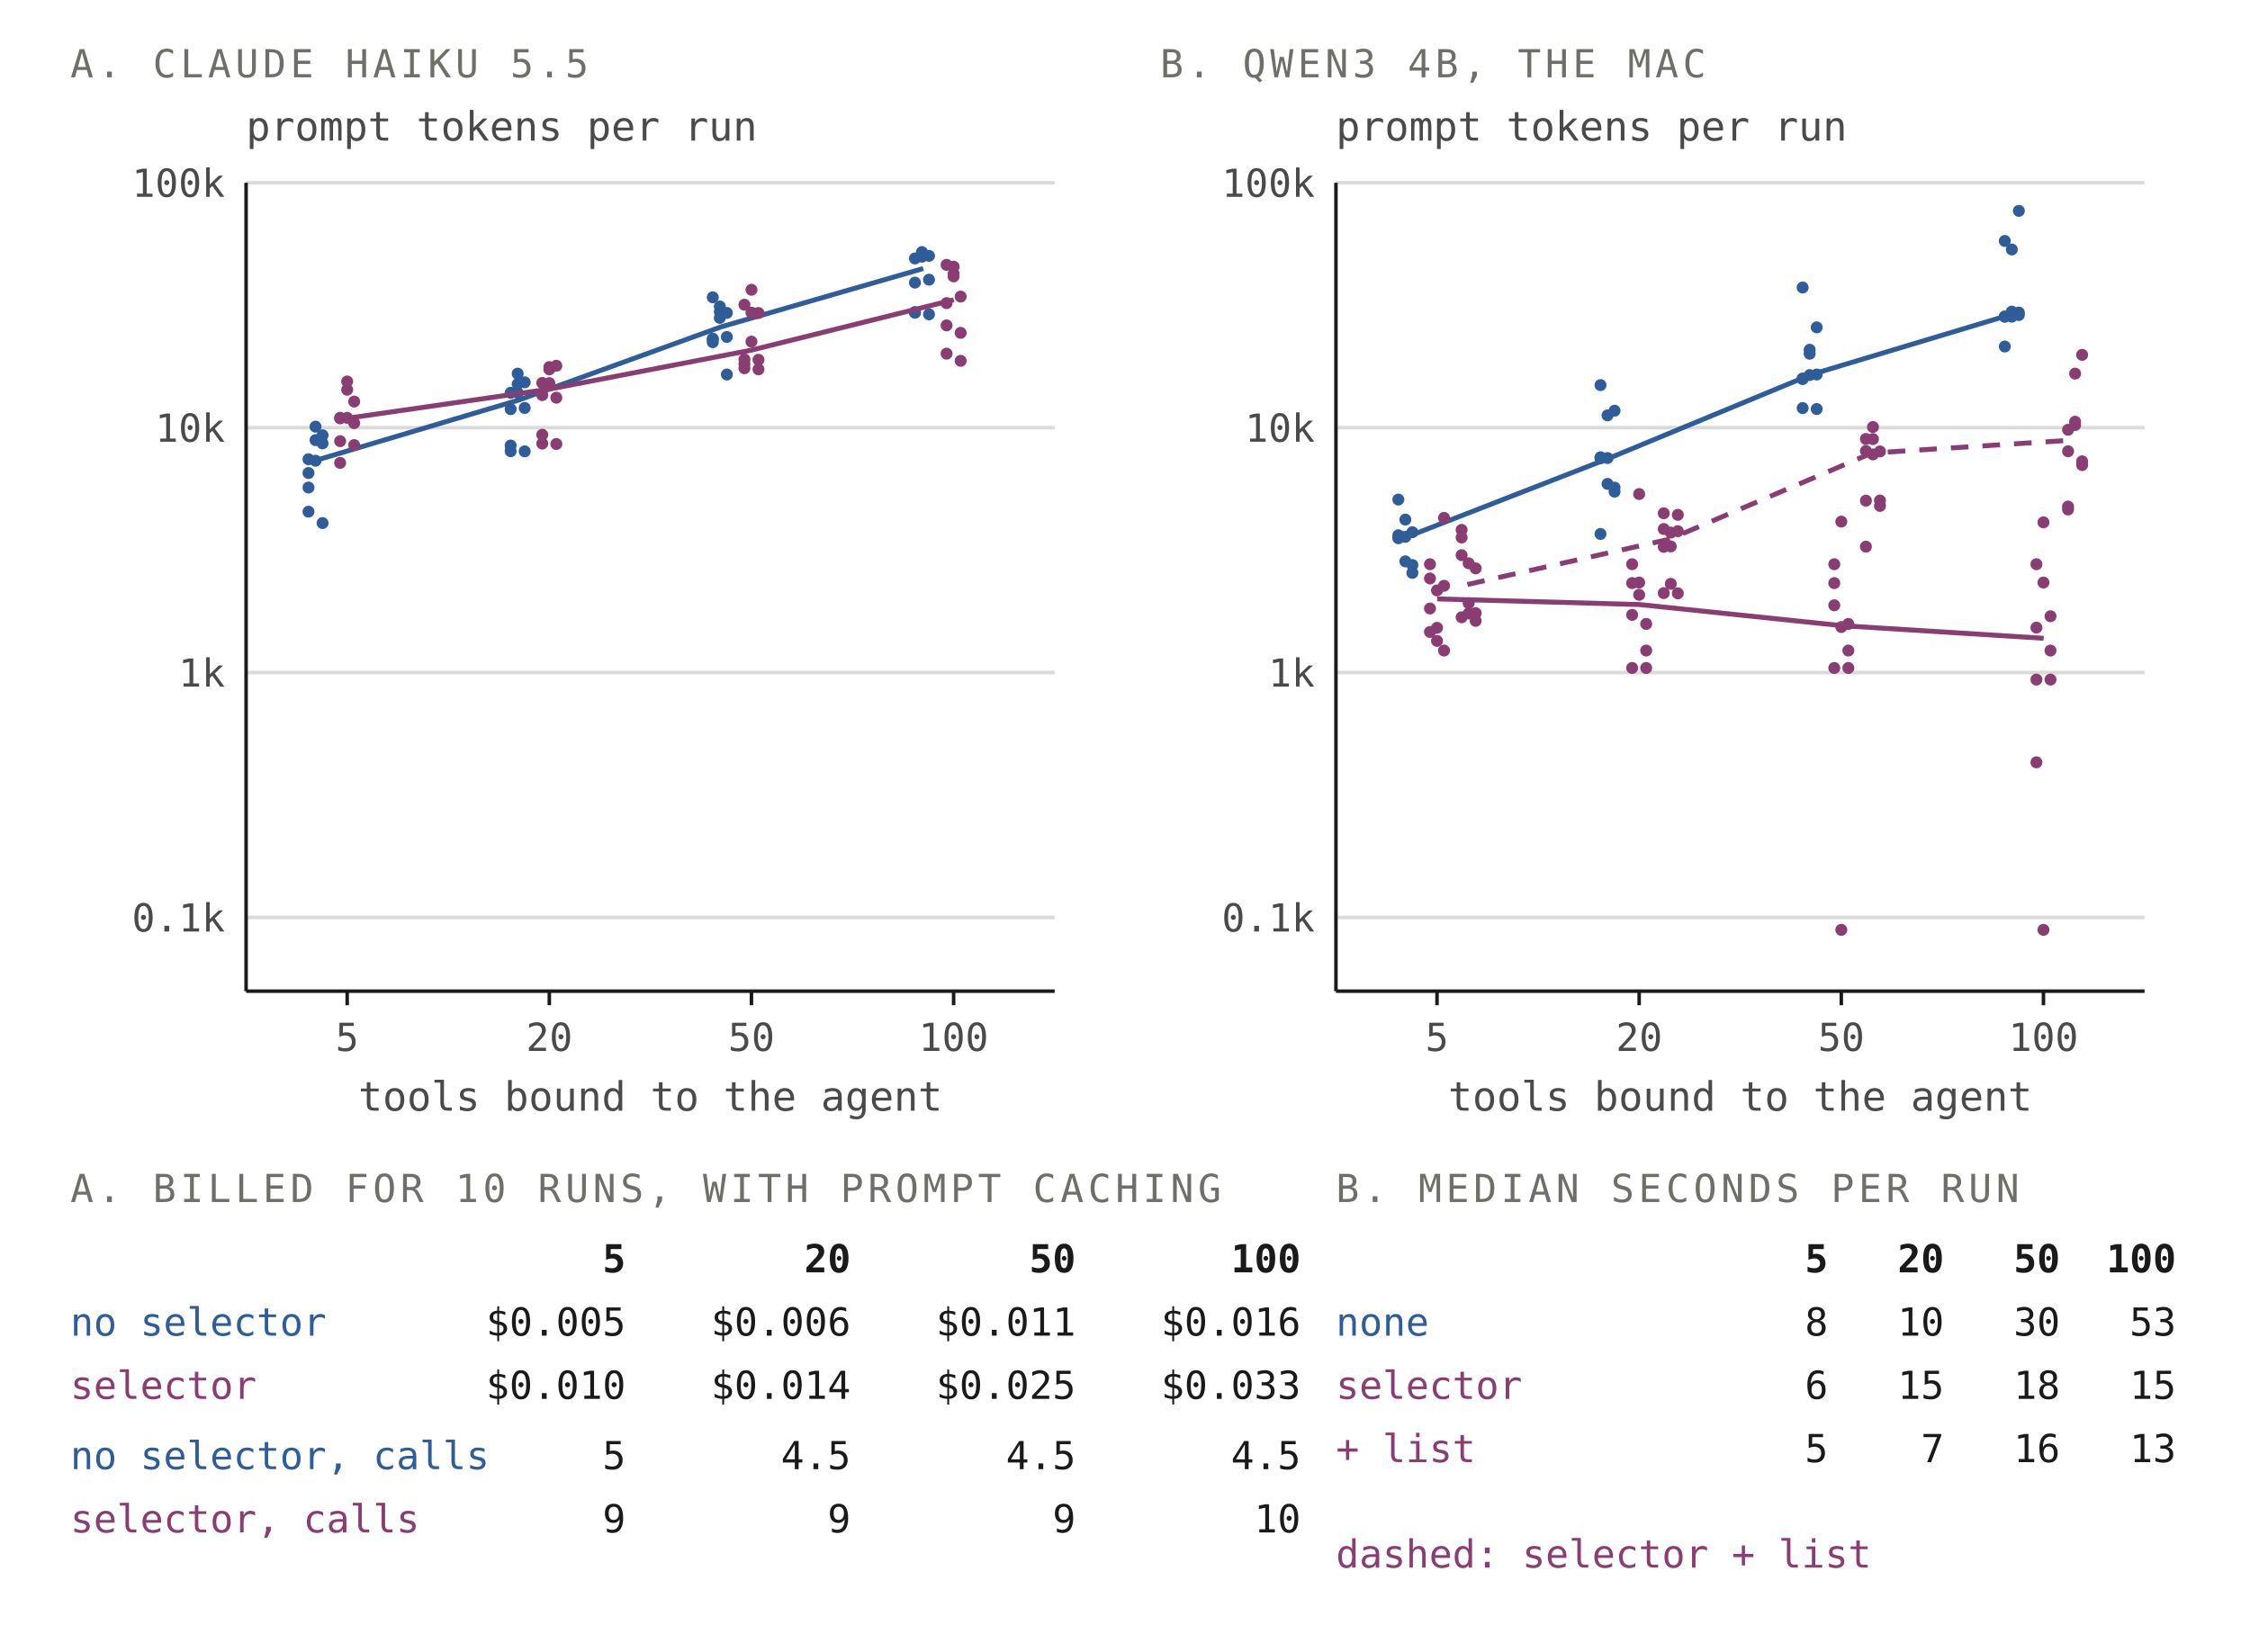
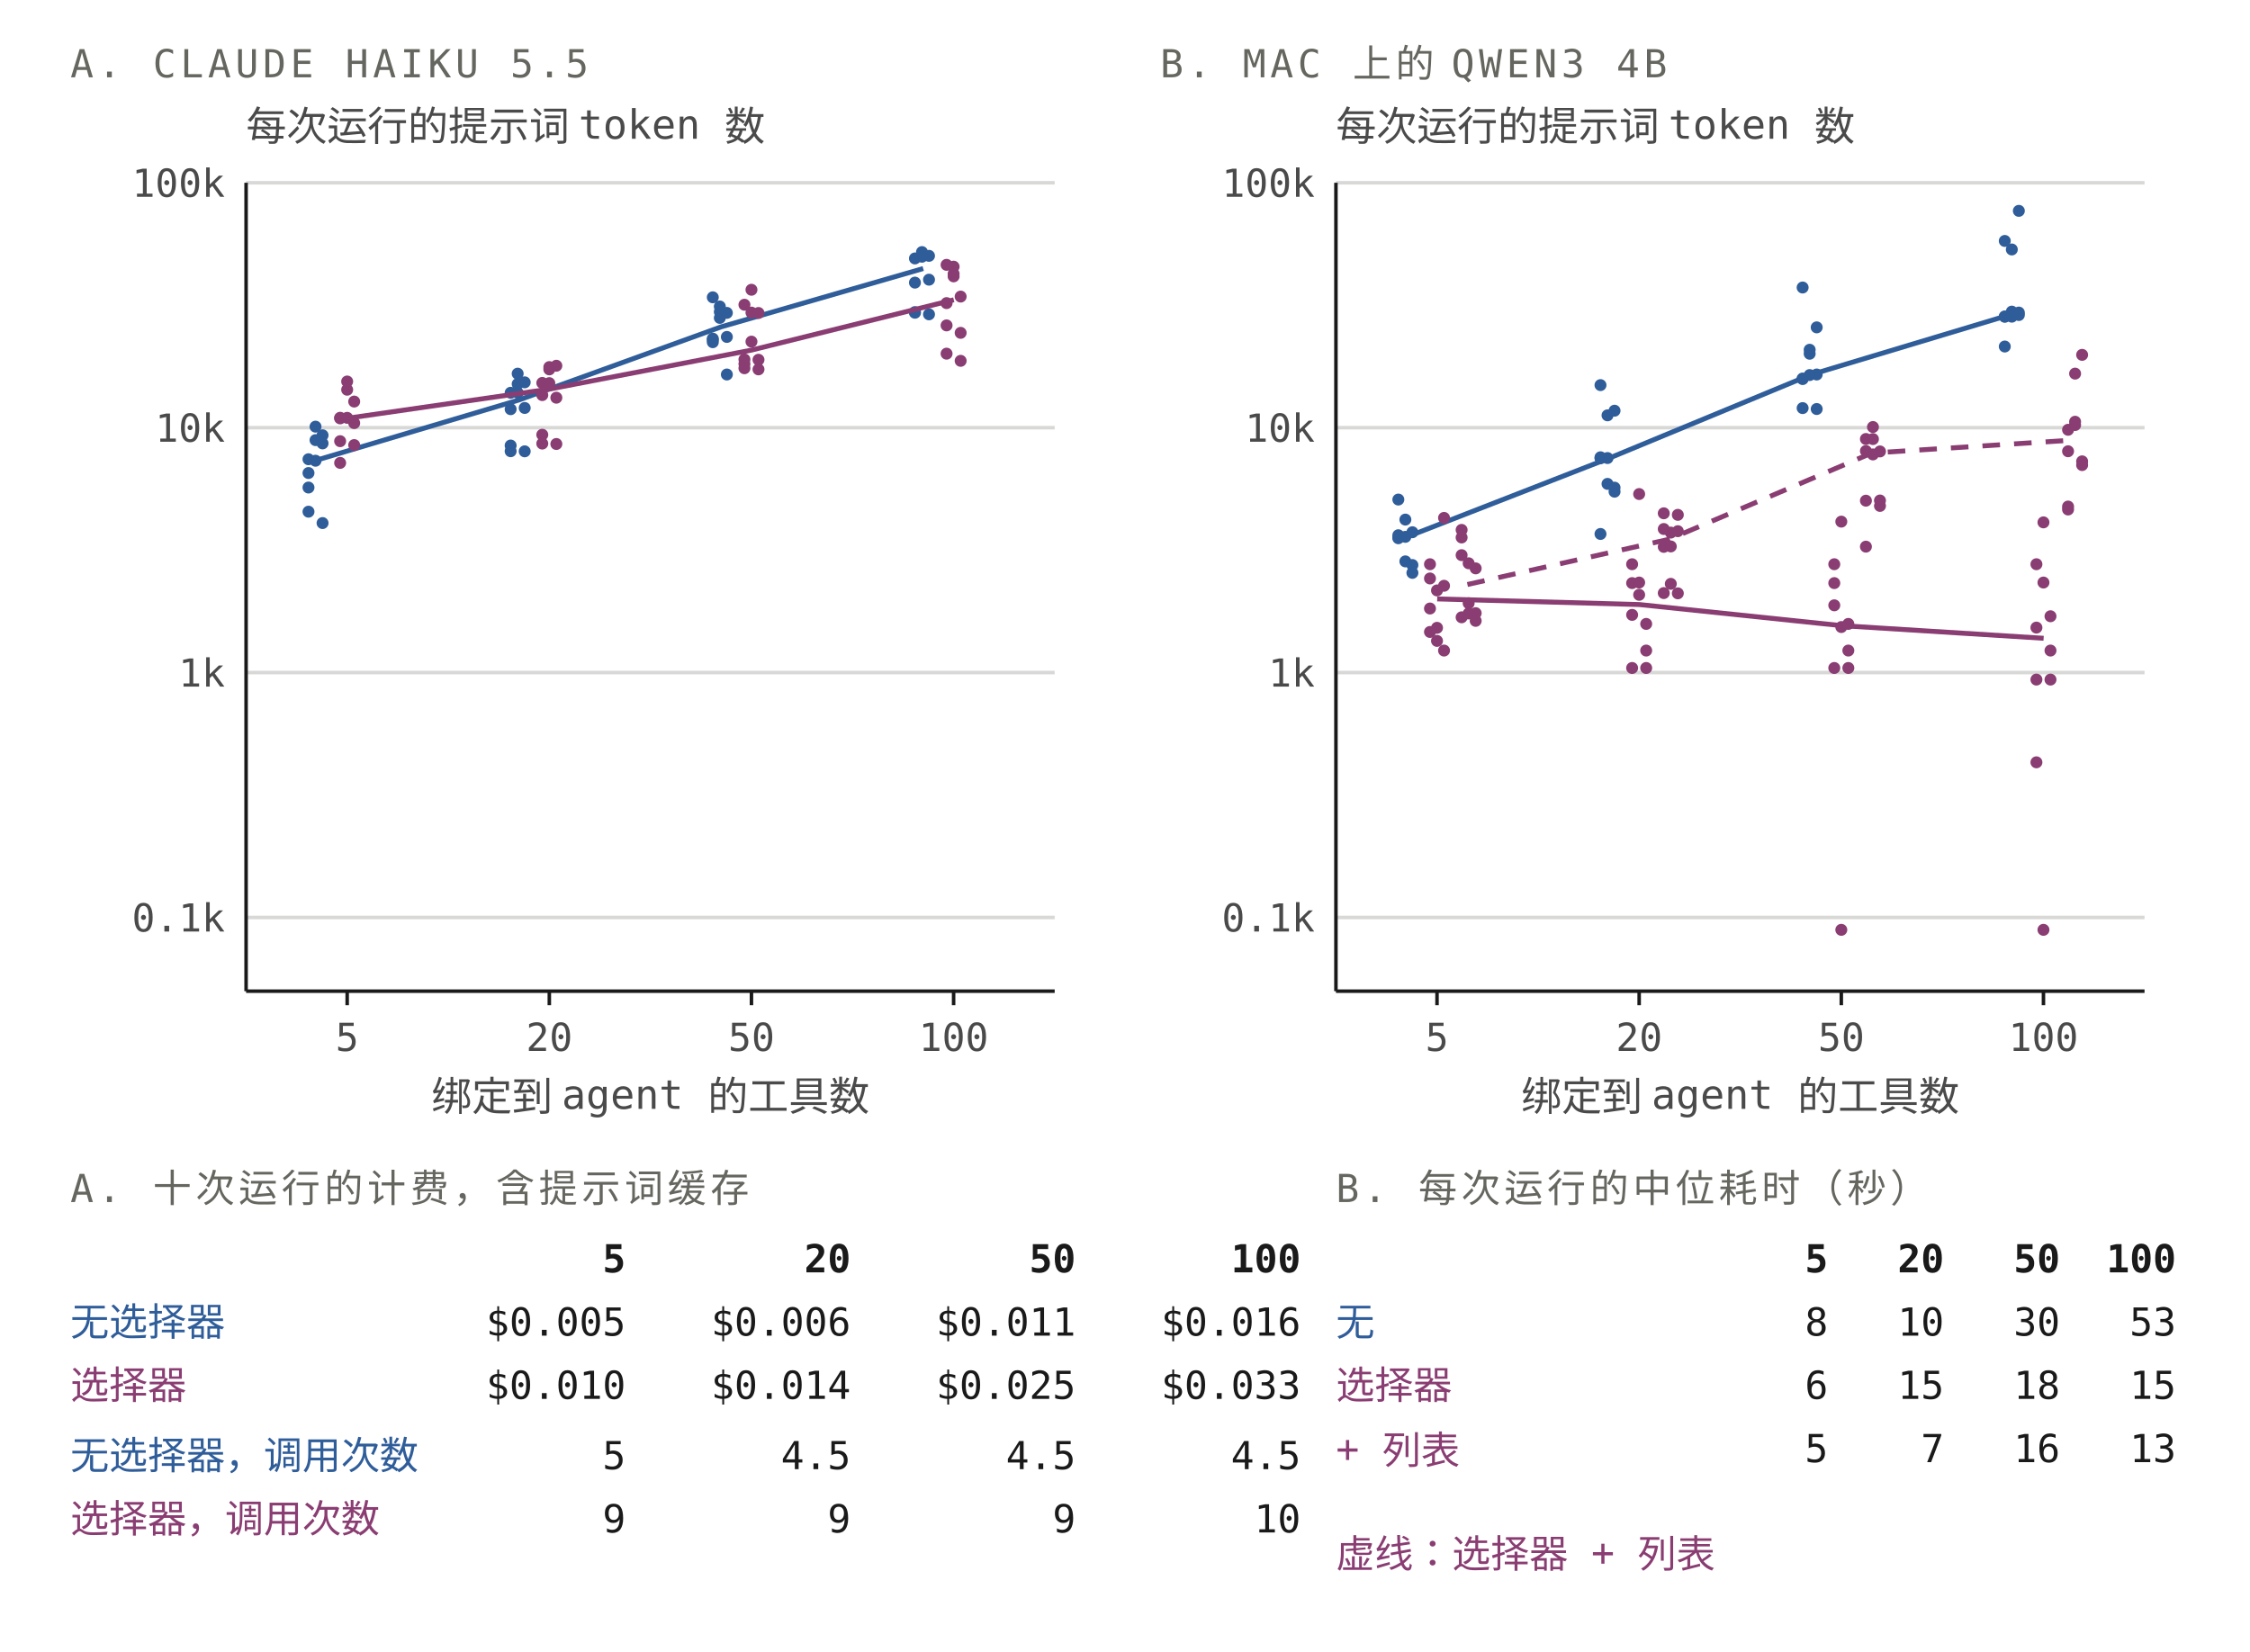
<svg xmlns="http://www.w3.org/2000/svg" viewBox="0 0 640 470" role="img" aria-labelledby="fig-4-4b-title fig-4-4b-desc" font-family="JetBrains Mono, ui-monospace, monospace">
  <g data-beat="1">
    <animate attributeName="opacity" values="0;0;1" keyTimes="0;0;1" calcMode="spline" keySplines="0 0 1 1;0.23 1 0.32 1" dur="0.45s" begin="indefinite" fill="freeze" />
    <animateTransform attributeName="transform" type="translate" values="0 4;0 4;0 0" keyTimes="0;0;1" calcMode="spline" keySplines="0 0 1 1;0.23 1 0.32 1" dur="0.45s" begin="indefinite" fill="freeze" />
-     <text x="20" y="22" font-size="11" letter-spacing="1.2" fill="var(--m-ink-mute, #6f6f6a)">A. CLAUDE HAIKU 5.5</text>
-     <line x1="70" y1="261.03" x2="300" y2="261.03" stroke="var(--m-ink-mute, #6f6f6a)" stroke-width="1" stroke-opacity="0.25" />
+     <text x="20" y="22" font-size="11" letter-spacing="1.2" fill="var(--m-ink-mute, #666660)">A. CLAUDE HAIKU 5.5</text>
+     <line x1="70" y1="261.03" x2="300" y2="261.03" stroke="var(--m-ink-mute, #666660)" stroke-width="1" stroke-opacity="0.25" />
    <text x="64" y="265.03" font-size="11" text-anchor="end" fill="var(--m-ink-soft, #4a4a4a)">0.1k</text>
-     <line x1="70" y1="191.35" x2="300" y2="191.35" stroke="var(--m-ink-mute, #6f6f6a)" stroke-width="1" stroke-opacity="0.25" />
+     <line x1="70" y1="191.35" x2="300" y2="191.35" stroke="var(--m-ink-mute, #666660)" stroke-width="1" stroke-opacity="0.25" />
    <text x="64" y="195.35" font-size="11" text-anchor="end" fill="var(--m-ink-soft, #4a4a4a)">1k</text>
-     <line x1="70" y1="121.68" x2="300" y2="121.68" stroke="var(--m-ink-mute, #6f6f6a)" stroke-width="1" stroke-opacity="0.25" />
+     <line x1="70" y1="121.68" x2="300" y2="121.68" stroke="var(--m-ink-mute, #666660)" stroke-width="1" stroke-opacity="0.25" />
    <text x="64" y="125.68" font-size="11" text-anchor="end" fill="var(--m-ink-soft, #4a4a4a)">10k</text>
-     <line x1="70" y1="52" x2="300" y2="52" stroke="var(--m-ink-mute, #6f6f6a)" stroke-width="1" stroke-opacity="0.25" />
+     <line x1="70" y1="52" x2="300" y2="52" stroke="var(--m-ink-mute, #666660)" stroke-width="1" stroke-opacity="0.25" />
    <text x="64" y="56" font-size="11" text-anchor="end" fill="var(--m-ink-soft, #4a4a4a)">100k</text>
    <line x1="70" y1="282" x2="300" y2="282" stroke="var(--m-ink, #1a1a1a)" stroke-width="1" />
    <line x1="70" y1="52" x2="70" y2="282" stroke="var(--m-ink, #1a1a1a)" stroke-width="1" />
    <line x1="98.75" y1="282" x2="98.75" y2="286" stroke="var(--m-ink, #1a1a1a)" stroke-width="1" />
    <text x="98.75" y="299" font-size="11" text-anchor="middle" fill="var(--m-ink-soft, #4a4a4a)">5</text>
    <line x1="156.25" y1="282" x2="156.25" y2="286" stroke="var(--m-ink, #1a1a1a)" stroke-width="1" />
    <text x="156.25" y="299" font-size="11" text-anchor="middle" fill="var(--m-ink-soft, #4a4a4a)">20</text>
    <line x1="213.75" y1="282" x2="213.75" y2="286" stroke="var(--m-ink, #1a1a1a)" stroke-width="1" />
    <text x="213.75" y="299" font-size="11" text-anchor="middle" fill="var(--m-ink-soft, #4a4a4a)">50</text>
    <line x1="271.25" y1="282" x2="271.25" y2="286" stroke="var(--m-ink, #1a1a1a)" stroke-width="1" />
    <text x="271.25" y="299" font-size="11" text-anchor="middle" fill="var(--m-ink-soft, #4a4a4a)">100</text>
-     <text x="185" y="316" font-size="11.5" text-anchor="middle" class="m-serif" fill="var(--m-ink-soft, #4a4a4a)">tools bound to the agent</text>
-     <text x="70" y="40" font-size="11.5" class="m-serif" fill="var(--m-ink-soft, #4a4a4a)">prompt tokens per run</text>
+     <text x="185" y="316" font-size="11.5" text-anchor="middle" class="m-serif" fill="var(--m-ink-soft, #4a4a4a)">绑定到 agent 的工具数</text>
+     <text x="70" y="40" font-size="11.5" class="m-serif" fill="var(--m-ink-soft, #4a4a4a)">每次运行的提示词 token 数</text>
    <circle cx="87.75" cy="130.66" r="1.7" fill="var(--m-blue-ink, #2f5d9a)" />
    <circle cx="89.75" cy="131.08" r="1.7" fill="var(--m-blue-ink, #2f5d9a)" />
    <circle cx="91.75" cy="148.82" r="1.7" fill="var(--m-blue-ink, #2f5d9a)" />
    <circle cx="87.75" cy="138.71" r="1.7" fill="var(--m-blue-ink, #2f5d9a)" />
    <circle cx="89.75" cy="125.22" r="1.7" fill="var(--m-blue-ink, #2f5d9a)" />
    <circle cx="91.75" cy="126.15" r="1.7" fill="var(--m-blue-ink, #2f5d9a)" />
    <circle cx="87.75" cy="134.58" r="1.7" fill="var(--m-blue-ink, #2f5d9a)" />
    <circle cx="89.75" cy="121.39" r="1.7" fill="var(--m-blue-ink, #2f5d9a)" />
    <circle cx="91.75" cy="123.84" r="1.7" fill="var(--m-blue-ink, #2f5d9a)" />
    <circle cx="87.75" cy="145.58" r="1.7" fill="var(--m-blue-ink, #2f5d9a)" />
    <circle cx="145.25" cy="111.75" r="1.7" fill="var(--m-blue-ink, #2f5d9a)" />
    <circle cx="147.25" cy="111.75" r="1.7" fill="var(--m-blue-ink, #2f5d9a)" />
    <circle cx="149.25" cy="128.41" r="1.7" fill="var(--m-blue-ink, #2f5d9a)" />
    <circle cx="145.25" cy="128.38" r="1.7" fill="var(--m-blue-ink, #2f5d9a)" />
    <circle cx="147.25" cy="109.25" r="1.7" fill="var(--m-blue-ink, #2f5d9a)" />
    <circle cx="149.25" cy="108.78" r="1.7" fill="var(--m-blue-ink, #2f5d9a)" />
    <circle cx="145.25" cy="116.42" r="1.7" fill="var(--m-blue-ink, #2f5d9a)" />
    <circle cx="147.25" cy="106.31" r="1.7" fill="var(--m-blue-ink, #2f5d9a)" />
    <circle cx="149.25" cy="116.07" r="1.7" fill="var(--m-blue-ink, #2f5d9a)" />
    <circle cx="145.25" cy="126.76" r="1.7" fill="var(--m-blue-ink, #2f5d9a)" />
    <circle cx="202.75" cy="84.59" r="1.7" fill="var(--m-blue-ink, #2f5d9a)" />
    <circle cx="204.75" cy="90.45" r="1.7" fill="var(--m-blue-ink, #2f5d9a)" />
    <circle cx="206.75" cy="106.55" r="1.7" fill="var(--m-blue-ink, #2f5d9a)" />
    <circle cx="202.75" cy="97.36" r="1.7" fill="var(--m-blue-ink, #2f5d9a)" />
    <circle cx="204.75" cy="88.73" r="1.7" fill="var(--m-blue-ink, #2f5d9a)" />
    <circle cx="206.75" cy="89.02" r="1.7" fill="var(--m-blue-ink, #2f5d9a)" />
    <circle cx="202.75" cy="96.35" r="1.7" fill="var(--m-blue-ink, #2f5d9a)" />
    <circle cx="204.75" cy="87.2" r="1.7" fill="var(--m-blue-ink, #2f5d9a)" />
    <circle cx="206.75" cy="95.86" r="1.7" fill="var(--m-blue-ink, #2f5d9a)" />
    <circle cx="202.75" cy="96.68" r="1.7" fill="var(--m-blue-ink, #2f5d9a)" />
    <circle cx="260.25" cy="73.53" r="1.7" fill="var(--m-blue-ink, #2f5d9a)" />
    <circle cx="262.25" cy="73.04" r="1.7" fill="var(--m-blue-ink, #2f5d9a)" />
    <circle cx="264.25" cy="89.43" r="1.7" fill="var(--m-blue-ink, #2f5d9a)" />
    <circle cx="260.25" cy="80.41" r="1.7" fill="var(--m-blue-ink, #2f5d9a)" />
    <circle cx="262.25" cy="72.53" r="1.7" fill="var(--m-blue-ink, #2f5d9a)" />
    <circle cx="264.25" cy="72.79" r="1.7" fill="var(--m-blue-ink, #2f5d9a)" />
    <circle cx="260.25" cy="88.79" r="1.7" fill="var(--m-blue-ink, #2f5d9a)" />
    <circle cx="262.25" cy="71.72" r="1.7" fill="var(--m-blue-ink, #2f5d9a)" />
    <circle cx="264.25" cy="79.57" r="1.7" fill="var(--m-blue-ink, #2f5d9a)" />
    <circle cx="260.25" cy="88.98" r="1.7" fill="var(--m-blue-ink, #2f5d9a)" />
    <path d="M90.1 130.9 L147.6 113.8 L205.1 93.0 L262.6 76.4" fill="none" stroke="var(--m-blue-ink, #2f5d9a)" stroke-width="1.4" stroke-linejoin="round" />
    <circle cx="96.75" cy="118.86" r="1.7" fill="var(--m-plum-ink, #8a3d72)" />
    <circle cx="98.75" cy="118.88" r="1.7" fill="var(--m-plum-ink, #8a3d72)" />
    <circle cx="100.75" cy="126.63" r="1.7" fill="var(--m-plum-ink, #8a3d72)" />
    <circle cx="96.75" cy="125.52" r="1.7" fill="var(--m-plum-ink, #8a3d72)" />
    <circle cx="98.75" cy="110.88" r="1.7" fill="var(--m-plum-ink, #8a3d72)" />
    <circle cx="100.75" cy="114.25" r="1.7" fill="var(--m-plum-ink, #8a3d72)" />
    <circle cx="96.75" cy="119.03" r="1.7" fill="var(--m-plum-ink, #8a3d72)" />
    <circle cx="98.75" cy="108.54" r="1.7" fill="var(--m-plum-ink, #8a3d72)" />
    <circle cx="100.75" cy="120.38" r="1.7" fill="var(--m-plum-ink, #8a3d72)" />
    <circle cx="96.75" cy="131.7" r="1.7" fill="var(--m-plum-ink, #8a3d72)" />
    <circle cx="154.25" cy="108.95" r="1.7" fill="var(--m-plum-ink, #8a3d72)" />
    <circle cx="156.25" cy="109.01" r="1.7" fill="var(--m-plum-ink, #8a3d72)" />
    <circle cx="158.25" cy="126.32" r="1.7" fill="var(--m-plum-ink, #8a3d72)" />
    <circle cx="154.25" cy="126.2" r="1.7" fill="var(--m-plum-ink, #8a3d72)" />
    <circle cx="156.25" cy="105.09" r="1.7" fill="var(--m-plum-ink, #8a3d72)" />
    <circle cx="158.25" cy="104.06" r="1.7" fill="var(--m-plum-ink, #8a3d72)" />
    <circle cx="154.25" cy="112.41" r="1.7" fill="var(--m-plum-ink, #8a3d72)" />
    <circle cx="156.25" cy="104.44" r="1.7" fill="var(--m-plum-ink, #8a3d72)" />
    <circle cx="158.25" cy="113.15" r="1.7" fill="var(--m-plum-ink, #8a3d72)" />
    <circle cx="154.25" cy="123.69" r="1.7" fill="var(--m-plum-ink, #8a3d72)" />
    <circle cx="211.75" cy="86.7" r="1.7" fill="var(--m-plum-ink, #8a3d72)" />
    <circle cx="213.75" cy="97.2" r="1.7" fill="var(--m-plum-ink, #8a3d72)" />
    <circle cx="215.75" cy="105.09" r="1.7" fill="var(--m-plum-ink, #8a3d72)" />
    <circle cx="211.75" cy="104.77" r="1.7" fill="var(--m-plum-ink, #8a3d72)" />
    <circle cx="213.75" cy="88.94" r="1.7" fill="var(--m-plum-ink, #8a3d72)" />
    <circle cx="215.75" cy="89.05" r="1.7" fill="var(--m-plum-ink, #8a3d72)" />
    <circle cx="211.75" cy="102.27" r="1.7" fill="var(--m-plum-ink, #8a3d72)" />
    <circle cx="213.75" cy="82.44" r="1.7" fill="var(--m-plum-ink, #8a3d72)" />
    <circle cx="215.75" cy="102.36" r="1.7" fill="var(--m-plum-ink, #8a3d72)" />
    <circle cx="211.75" cy="103.54" r="1.7" fill="var(--m-plum-ink, #8a3d72)" />
    <circle cx="269.25" cy="75.35" r="1.7" fill="var(--m-plum-ink, #8a3d72)" />
    <circle cx="271.25" cy="75.87" r="1.7" fill="var(--m-plum-ink, #8a3d72)" />
    <circle cx="273.25" cy="102.66" r="1.7" fill="var(--m-plum-ink, #8a3d72)" />
    <circle cx="269.25" cy="86.24" r="1.7" fill="var(--m-plum-ink, #8a3d72)" />
    <circle cx="271.25" cy="78.63" r="1.7" fill="var(--m-plum-ink, #8a3d72)" />
    <circle cx="273.25" cy="84.38" r="1.7" fill="var(--m-plum-ink, #8a3d72)" />
    <circle cx="269.25" cy="100.62" r="1.7" fill="var(--m-plum-ink, #8a3d72)" />
    <circle cx="271.25" cy="77.91" r="1.7" fill="var(--m-plum-ink, #8a3d72)" />
    <circle cx="273.25" cy="94.7" r="1.7" fill="var(--m-plum-ink, #8a3d72)" />
    <circle cx="269.25" cy="92.58" r="1.7" fill="var(--m-plum-ink, #8a3d72)" />
    <path d="M98.8 119.0 L156.3 110.7 L213.8 99.6 L271.3 85.3" fill="none" stroke="var(--m-plum-ink, #8a3d72)" stroke-width="1.4" stroke-linejoin="round" />
  </g>
  <g data-beat="2">
    <animate attributeName="opacity" values="0;0;1" keyTimes="0;0.571;1" calcMode="spline" keySplines="0 0 1 1;0.23 1 0.32 1" dur="1.05s" begin="indefinite" fill="freeze" />
    <animateTransform attributeName="transform" type="translate" values="0 4;0 4;0 0" keyTimes="0;0.571;1" calcMode="spline" keySplines="0 0 1 1;0.23 1 0.32 1" dur="1.05s" begin="indefinite" fill="freeze" />
-     <text x="330" y="22" font-size="11" letter-spacing="1.2" fill="var(--m-ink-mute, #6f6f6a)">B. QWEN3 4B, THE MAC</text>
-     <line x1="380" y1="261.03" x2="610" y2="261.03" stroke="var(--m-ink-mute, #6f6f6a)" stroke-width="1" stroke-opacity="0.25" />
+     <text x="330" y="22" font-size="11" letter-spacing="1.2" fill="var(--m-ink-mute, #666660)">B. MAC 上的 QWEN3 4B</text>
+     <line x1="380" y1="261.03" x2="610" y2="261.03" stroke="var(--m-ink-mute, #666660)" stroke-width="1" stroke-opacity="0.25" />
    <text x="374" y="265.03" font-size="11" text-anchor="end" fill="var(--m-ink-soft, #4a4a4a)">0.1k</text>
-     <line x1="380" y1="191.35" x2="610" y2="191.35" stroke="var(--m-ink-mute, #6f6f6a)" stroke-width="1" stroke-opacity="0.25" />
+     <line x1="380" y1="191.35" x2="610" y2="191.35" stroke="var(--m-ink-mute, #666660)" stroke-width="1" stroke-opacity="0.25" />
    <text x="374" y="195.35" font-size="11" text-anchor="end" fill="var(--m-ink-soft, #4a4a4a)">1k</text>
-     <line x1="380" y1="121.68" x2="610" y2="121.68" stroke="var(--m-ink-mute, #6f6f6a)" stroke-width="1" stroke-opacity="0.25" />
+     <line x1="380" y1="121.68" x2="610" y2="121.68" stroke="var(--m-ink-mute, #666660)" stroke-width="1" stroke-opacity="0.25" />
    <text x="374" y="125.68" font-size="11" text-anchor="end" fill="var(--m-ink-soft, #4a4a4a)">10k</text>
-     <line x1="380" y1="52" x2="610" y2="52" stroke="var(--m-ink-mute, #6f6f6a)" stroke-width="1" stroke-opacity="0.25" />
+     <line x1="380" y1="52" x2="610" y2="52" stroke="var(--m-ink-mute, #666660)" stroke-width="1" stroke-opacity="0.25" />
    <text x="374" y="56" font-size="11" text-anchor="end" fill="var(--m-ink-soft, #4a4a4a)">100k</text>
    <line x1="380" y1="282" x2="610" y2="282" stroke="var(--m-ink, #1a1a1a)" stroke-width="1" />
    <line x1="380" y1="52" x2="380" y2="282" stroke="var(--m-ink, #1a1a1a)" stroke-width="1" />
    <line x1="408.75" y1="282" x2="408.75" y2="286" stroke="var(--m-ink, #1a1a1a)" stroke-width="1" />
    <text x="408.75" y="299" font-size="11" text-anchor="middle" fill="var(--m-ink-soft, #4a4a4a)">5</text>
    <line x1="466.25" y1="282" x2="466.25" y2="286" stroke="var(--m-ink, #1a1a1a)" stroke-width="1" />
    <text x="466.25" y="299" font-size="11" text-anchor="middle" fill="var(--m-ink-soft, #4a4a4a)">20</text>
    <line x1="523.75" y1="282" x2="523.75" y2="286" stroke="var(--m-ink, #1a1a1a)" stroke-width="1" />
    <text x="523.75" y="299" font-size="11" text-anchor="middle" fill="var(--m-ink-soft, #4a4a4a)">50</text>
    <line x1="581.25" y1="282" x2="581.25" y2="286" stroke="var(--m-ink, #1a1a1a)" stroke-width="1" />
    <text x="581.25" y="299" font-size="11" text-anchor="middle" fill="var(--m-ink-soft, #4a4a4a)">100</text>
-     <text x="495" y="316" font-size="11.5" text-anchor="middle" class="m-serif" fill="var(--m-ink-soft, #4a4a4a)">tools bound to the agent</text>
-     <text x="380" y="40" font-size="11.5" class="m-serif" fill="var(--m-ink-soft, #4a4a4a)">prompt tokens per run</text>
+     <text x="495" y="316" font-size="11.5" text-anchor="middle" class="m-serif" fill="var(--m-ink-soft, #4a4a4a)">绑定到 agent 的工具数</text>
+     <text x="380" y="40" font-size="11.5" class="m-serif" fill="var(--m-ink-soft, #4a4a4a)">每次运行的提示词 token 数</text>
    <circle cx="397.75" cy="152.89" r="1.7" fill="var(--m-blue-ink, #2f5d9a)" />
    <circle cx="399.75" cy="152.74" r="1.7" fill="var(--m-blue-ink, #2f5d9a)" />
    <circle cx="401.75" cy="162.99" r="1.7" fill="var(--m-blue-ink, #2f5d9a)" />
    <circle cx="397.75" cy="153.14" r="1.7" fill="var(--m-blue-ink, #2f5d9a)" />
    <circle cx="399.75" cy="147.83" r="1.7" fill="var(--m-blue-ink, #2f5d9a)" />
    <circle cx="401.75" cy="160.76" r="1.7" fill="var(--m-blue-ink, #2f5d9a)" />
    <circle cx="397.75" cy="152.28" r="1.7" fill="var(--m-blue-ink, #2f5d9a)" />
    <circle cx="399.75" cy="159.72" r="1.7" fill="var(--m-blue-ink, #2f5d9a)" />
    <circle cx="401.75" cy="151.43" r="1.7" fill="var(--m-blue-ink, #2f5d9a)" />
    <circle cx="397.75" cy="142.13" r="1.7" fill="var(--m-blue-ink, #2f5d9a)" />
    <circle cx="455.25" cy="130.39" r="1.7" fill="var(--m-blue-ink, #2f5d9a)" />
    <circle cx="457.25" cy="130.32" r="1.7" fill="var(--m-blue-ink, #2f5d9a)" />
    <circle cx="459.25" cy="139.89" r="1.7" fill="var(--m-blue-ink, #2f5d9a)" />
    <circle cx="455.25" cy="151.92" r="1.7" fill="var(--m-blue-ink, #2f5d9a)" />
    <circle cx="457.25" cy="118.17" r="1.7" fill="var(--m-blue-ink, #2f5d9a)" />
    <circle cx="459.25" cy="116.85" r="1.7" fill="var(--m-blue-ink, #2f5d9a)" />
    <circle cx="455.25" cy="130.1" r="1.7" fill="var(--m-blue-ink, #2f5d9a)" />
    <circle cx="457.25" cy="137.67" r="1.7" fill="var(--m-blue-ink, #2f5d9a)" />
    <circle cx="459.25" cy="138.74" r="1.7" fill="var(--m-blue-ink, #2f5d9a)" />
    <circle cx="455.25" cy="109.57" r="1.7" fill="var(--m-blue-ink, #2f5d9a)" />
    <circle cx="512.75" cy="107.84" r="1.7" fill="var(--m-blue-ink, #2f5d9a)" />
    <circle cx="514.75" cy="99.51" r="1.7" fill="var(--m-blue-ink, #2f5d9a)" />
    <circle cx="516.75" cy="116.37" r="1.7" fill="var(--m-blue-ink, #2f5d9a)" />
    <circle cx="512.75" cy="116.11" r="1.7" fill="var(--m-blue-ink, #2f5d9a)" />
    <circle cx="514.75" cy="106.71" r="1.7" fill="var(--m-blue-ink, #2f5d9a)" />
    <circle cx="516.75" cy="106.55" r="1.7" fill="var(--m-blue-ink, #2f5d9a)" />
    <circle cx="512.75" cy="107.7" r="1.7" fill="var(--m-blue-ink, #2f5d9a)" />
    <circle cx="514.75" cy="100.64" r="1.7" fill="var(--m-blue-ink, #2f5d9a)" />
    <circle cx="516.75" cy="93.14" r="1.7" fill="var(--m-blue-ink, #2f5d9a)" />
    <circle cx="512.75" cy="81.8" r="1.7" fill="var(--m-blue-ink, #2f5d9a)" />
    <circle cx="570.25" cy="90.12" r="1.7" fill="var(--m-blue-ink, #2f5d9a)" />
    <circle cx="572.25" cy="90.1" r="1.7" fill="var(--m-blue-ink, #2f5d9a)" />
    <circle cx="574.25" cy="89.63" r="1.7" fill="var(--m-blue-ink, #2f5d9a)" />
    <circle cx="570.25" cy="98.59" r="1.7" fill="var(--m-blue-ink, #2f5d9a)" />
    <circle cx="572.25" cy="88.66" r="1.7" fill="var(--m-blue-ink, #2f5d9a)" />
    <circle cx="574.25" cy="88.93" r="1.7" fill="var(--m-blue-ink, #2f5d9a)" />
    <circle cx="570.25" cy="90.04" r="1.7" fill="var(--m-blue-ink, #2f5d9a)" />
    <circle cx="572.25" cy="70.98" r="1.7" fill="var(--m-blue-ink, #2f5d9a)" />
    <circle cx="574.25" cy="59.99" r="1.7" fill="var(--m-blue-ink, #2f5d9a)" />
    <circle cx="570.25" cy="68.55" r="1.7" fill="var(--m-blue-ink, #2f5d9a)" />
    <path d="M400.1 152.8 L457.6 130.4 L515.1 106.6 L572.6 89.3" fill="none" stroke="var(--m-blue-ink, #2f5d9a)" stroke-width="1.4" stroke-linejoin="round" />
    <circle cx="406.75" cy="173.13" r="1.7" fill="var(--m-plum-ink, #8a3d72)" />
    <circle cx="408.75" cy="167.98" r="1.7" fill="var(--m-plum-ink, #8a3d72)" />
    <circle cx="410.75" cy="185.09" r="1.7" fill="var(--m-plum-ink, #8a3d72)" />
    <circle cx="406.75" cy="160.53" r="1.7" fill="var(--m-plum-ink, #8a3d72)" />
    <circle cx="408.75" cy="182.34" r="1.7" fill="var(--m-plum-ink, #8a3d72)" />
    <circle cx="410.75" cy="147.35" r="1.7" fill="var(--m-plum-ink, #8a3d72)" />
    <circle cx="406.75" cy="164.58" r="1.7" fill="var(--m-plum-ink, #8a3d72)" />
    <circle cx="408.75" cy="178.62" r="1.7" fill="var(--m-plum-ink, #8a3d72)" />
    <circle cx="410.75" cy="166.66" r="1.7" fill="var(--m-plum-ink, #8a3d72)" />
    <circle cx="406.75" cy="179.8" r="1.7" fill="var(--m-plum-ink, #8a3d72)" />
    <circle cx="464.25" cy="174.94" r="1.7" fill="var(--m-plum-ink, #8a3d72)" />
    <circle cx="466.25" cy="169.23" r="1.7" fill="var(--m-plum-ink, #8a3d72)" />
    <circle cx="468.25" cy="185.09" r="1.7" fill="var(--m-plum-ink, #8a3d72)" />
    <circle cx="464.25" cy="160.53" r="1.7" fill="var(--m-plum-ink, #8a3d72)" />
    <circle cx="466.25" cy="140.56" r="1.7" fill="var(--m-plum-ink, #8a3d72)" />
    <circle cx="468.25" cy="177.51" r="1.7" fill="var(--m-plum-ink, #8a3d72)" />
    <circle cx="464.25" cy="165.9" r="1.7" fill="var(--m-plum-ink, #8a3d72)" />
    <circle cx="466.25" cy="165.74" r="1.7" fill="var(--m-plum-ink, #8a3d72)" />
    <circle cx="468.25" cy="190.05" r="1.7" fill="var(--m-plum-ink, #8a3d72)" />
    <circle cx="464.25" cy="190.05" r="1.7" fill="var(--m-plum-ink, #8a3d72)" />
    <circle cx="521.75" cy="172.22" r="1.7" fill="var(--m-plum-ink, #8a3d72)" />
    <circle cx="523.75" cy="264.55" r="1.7" fill="var(--m-plum-ink, #8a3d72)" />
    <circle cx="525.75" cy="185.09" r="1.7" fill="var(--m-plum-ink, #8a3d72)" />
    <circle cx="521.75" cy="160.53" r="1.7" fill="var(--m-plum-ink, #8a3d72)" />
    <circle cx="523.75" cy="148.41" r="1.7" fill="var(--m-plum-ink, #8a3d72)" />
    <circle cx="525.75" cy="177.51" r="1.7" fill="var(--m-plum-ink, #8a3d72)" />
    <circle cx="521.75" cy="165.9" r="1.7" fill="var(--m-plum-ink, #8a3d72)" />
    <circle cx="523.75" cy="178.4" r="1.7" fill="var(--m-plum-ink, #8a3d72)" />
    <circle cx="525.75" cy="190.05" r="1.7" fill="var(--m-plum-ink, #8a3d72)" />
    <circle cx="521.75" cy="190.05" r="1.7" fill="var(--m-plum-ink, #8a3d72)" />
    <circle cx="579.25" cy="216.89" r="1.7" fill="var(--m-plum-ink, #8a3d72)" />
    <circle cx="581.25" cy="264.55" r="1.7" fill="var(--m-plum-ink, #8a3d72)" />
    <circle cx="583.25" cy="185.09" r="1.7" fill="var(--m-plum-ink, #8a3d72)" />
    <circle cx="579.25" cy="160.53" r="1.7" fill="var(--m-plum-ink, #8a3d72)" />
    <circle cx="581.25" cy="148.62" r="1.7" fill="var(--m-plum-ink, #8a3d72)" />
    <circle cx="583.25" cy="175.33" r="1.7" fill="var(--m-plum-ink, #8a3d72)" />
    <circle cx="579.25" cy="178.56" r="1.7" fill="var(--m-plum-ink, #8a3d72)" />
    <circle cx="581.25" cy="165.74" r="1.7" fill="var(--m-plum-ink, #8a3d72)" />
    <circle cx="583.25" cy="193.35" r="1.7" fill="var(--m-plum-ink, #8a3d72)" />
    <circle cx="579.25" cy="193.35" r="1.7" fill="var(--m-plum-ink, #8a3d72)" />
    <path d="M408.8 170.4 L466.3 172.0 L523.8 178.0 L581.3 181.6" fill="none" stroke="var(--m-plum-ink, #8a3d72)" stroke-width="1.4" stroke-linejoin="round" />
    <circle cx="415.75" cy="150.76" r="1.7" fill="var(--m-plum-ink, #8a3d72)" />
    <circle cx="417.75" cy="160.26" r="1.7" fill="var(--m-plum-ink, #8a3d72)" />
    <circle cx="419.75" cy="176.64" r="1.7" fill="var(--m-plum-ink, #8a3d72)" />
    <circle cx="415.75" cy="152.92" r="1.7" fill="var(--m-plum-ink, #8a3d72)" />
    <circle cx="417.75" cy="174.54" r="1.7" fill="var(--m-plum-ink, #8a3d72)" />
    <circle cx="419.75" cy="174.45" r="1.7" fill="var(--m-plum-ink, #8a3d72)" />
    <circle cx="415.75" cy="157.95" r="1.7" fill="var(--m-plum-ink, #8a3d72)" />
    <circle cx="417.75" cy="171.63" r="1.7" fill="var(--m-plum-ink, #8a3d72)" />
    <circle cx="419.75" cy="161.71" r="1.7" fill="var(--m-plum-ink, #8a3d72)" />
    <circle cx="415.75" cy="175.63" r="1.7" fill="var(--m-plum-ink, #8a3d72)" />
    <circle cx="473.25" cy="155.59" r="1.7" fill="var(--m-plum-ink, #8a3d72)" />
    <circle cx="475.25" cy="155.47" r="1.7" fill="var(--m-plum-ink, #8a3d72)" />
    <circle cx="477.25" cy="168.81" r="1.7" fill="var(--m-plum-ink, #8a3d72)" />
    <circle cx="473.25" cy="168.74" r="1.7" fill="var(--m-plum-ink, #8a3d72)" />
    <circle cx="475.25" cy="166.11" r="1.7" fill="var(--m-plum-ink, #8a3d72)" />
    <circle cx="477.25" cy="151.13" r="1.7" fill="var(--m-plum-ink, #8a3d72)" />
    <circle cx="473.25" cy="150.51" r="1.7" fill="var(--m-plum-ink, #8a3d72)" />
    <circle cx="475.25" cy="151.53" r="1.7" fill="var(--m-plum-ink, #8a3d72)" />
    <circle cx="477.25" cy="146.48" r="1.7" fill="var(--m-plum-ink, #8a3d72)" />
    <circle cx="473.25" cy="146.04" r="1.7" fill="var(--m-plum-ink, #8a3d72)" />
    <circle cx="530.75" cy="124.9" r="1.7" fill="var(--m-plum-ink, #8a3d72)" />
    <circle cx="532.75" cy="124.92" r="1.7" fill="var(--m-plum-ink, #8a3d72)" />
    <circle cx="534.75" cy="143.94" r="1.7" fill="var(--m-plum-ink, #8a3d72)" />
    <circle cx="530.75" cy="142.45" r="1.7" fill="var(--m-plum-ink, #8a3d72)" />
    <circle cx="532.75" cy="121.49" r="1.7" fill="var(--m-plum-ink, #8a3d72)" />
    <circle cx="534.75" cy="128.44" r="1.7" fill="var(--m-plum-ink, #8a3d72)" />
    <circle cx="530.75" cy="128.31" r="1.7" fill="var(--m-plum-ink, #8a3d72)" />
    <circle cx="532.75" cy="129.29" r="1.7" fill="var(--m-plum-ink, #8a3d72)" />
    <circle cx="534.75" cy="142.4" r="1.7" fill="var(--m-plum-ink, #8a3d72)" />
    <circle cx="530.75" cy="155.53" r="1.7" fill="var(--m-plum-ink, #8a3d72)" />
    <circle cx="588.25" cy="122.28" r="1.7" fill="var(--m-plum-ink, #8a3d72)" />
    <circle cx="590.25" cy="120.93" r="1.7" fill="var(--m-plum-ink, #8a3d72)" />
    <circle cx="592.25" cy="132.32" r="1.7" fill="var(--m-plum-ink, #8a3d72)" />
    <circle cx="588.25" cy="144.96" r="1.7" fill="var(--m-plum-ink, #8a3d72)" />
    <circle cx="590.25" cy="119.99" r="1.7" fill="var(--m-plum-ink, #8a3d72)" />
    <circle cx="592.25" cy="100.96" r="1.7" fill="var(--m-plum-ink, #8a3d72)" />
    <circle cx="588.25" cy="128.39" r="1.7" fill="var(--m-plum-ink, #8a3d72)" />
    <circle cx="590.25" cy="106.3" r="1.7" fill="var(--m-plum-ink, #8a3d72)" />
    <circle cx="592.25" cy="131.26" r="1.7" fill="var(--m-plum-ink, #8a3d72)" />
    <circle cx="588.25" cy="144.12" r="1.7" fill="var(--m-plum-ink, #8a3d72)" />
    <path d="M417.4 166.3 L474.9 153.4 L532.4 128.9 L589.9 125.2" fill="none" stroke="var(--m-plum-ink, #8a3d72)" stroke-width="1.4" stroke-dasharray="5 4" stroke-linejoin="round" />
  </g>
-   <text x="20" y="342" font-size="11" letter-spacing="1.2" fill="var(--m-ink-mute, #6f6f6a)">A. BILLED FOR 10 RUNS, WITH PROMPT CACHING</text>
+   <text x="20" y="342" font-size="11" letter-spacing="1.2" fill="var(--m-ink-mute, #666660)">A. 十次运行的计费，含提示词缓存</text>
  <text x="178" y="362" font-size="11" text-anchor="end" font-weight="700" fill="var(--m-ink, #1a1a1a)">5</text>
  <text x="242" y="362" font-size="11" text-anchor="end" font-weight="700" fill="var(--m-ink, #1a1a1a)">20</text>
  <text x="306" y="362" font-size="11" text-anchor="end" font-weight="700" fill="var(--m-ink, #1a1a1a)">50</text>
  <text x="370" y="362" font-size="11" text-anchor="end" font-weight="700" fill="var(--m-ink, #1a1a1a)">100</text>
-   <text x="20" y="380" font-size="11" fill="var(--m-blue-ink, #2f5d9a)">no selector</text>
+   <text x="20" y="380" font-size="11" fill="var(--m-blue-ink, #2f5d9a)">无选择器</text>
  <text x="178" y="380" font-size="11" text-anchor="end" fill="var(--m-ink, #1a1a1a)">$0.005</text>
  <text x="242" y="380" font-size="11" text-anchor="end" fill="var(--m-ink, #1a1a1a)">$0.006</text>
  <text x="306" y="380" font-size="11" text-anchor="end" fill="var(--m-ink, #1a1a1a)">$0.011</text>
  <text x="370" y="380" font-size="11" text-anchor="end" fill="var(--m-ink, #1a1a1a)">$0.016</text>
-   <text x="20" y="398" font-size="11" fill="var(--m-plum-ink, #8a3d72)">selector</text>
+   <text x="20" y="398" font-size="11" fill="var(--m-plum-ink, #8a3d72)">选择器</text>
  <text x="178" y="398" font-size="11" text-anchor="end" fill="var(--m-ink, #1a1a1a)">$0.010</text>
  <text x="242" y="398" font-size="11" text-anchor="end" fill="var(--m-ink, #1a1a1a)">$0.014</text>
  <text x="306" y="398" font-size="11" text-anchor="end" fill="var(--m-ink, #1a1a1a)">$0.025</text>
  <text x="370" y="398" font-size="11" text-anchor="end" fill="var(--m-ink, #1a1a1a)">$0.033</text>
-   <text x="20" y="418" font-size="11" fill="var(--m-blue-ink, #2f5d9a)">no selector, calls</text>
+   <text x="20" y="418" font-size="11" fill="var(--m-blue-ink, #2f5d9a)">无选择器，调用次数</text>
  <text x="178" y="418" font-size="11" text-anchor="end" fill="var(--m-ink, #1a1a1a)">5</text>
  <text x="242" y="418" font-size="11" text-anchor="end" fill="var(--m-ink, #1a1a1a)">4.5</text>
  <text x="306" y="418" font-size="11" text-anchor="end" fill="var(--m-ink, #1a1a1a)">4.5</text>
  <text x="370" y="418" font-size="11" text-anchor="end" fill="var(--m-ink, #1a1a1a)">4.5</text>
-   <text x="20" y="436" font-size="11" fill="var(--m-plum-ink, #8a3d72)">selector, calls</text>
+   <text x="20" y="436" font-size="11" fill="var(--m-plum-ink, #8a3d72)">选择器，调用次数</text>
  <text x="178" y="436" font-size="11" text-anchor="end" fill="var(--m-ink, #1a1a1a)">9</text>
  <text x="242" y="436" font-size="11" text-anchor="end" fill="var(--m-ink, #1a1a1a)">9</text>
  <text x="306" y="436" font-size="11" text-anchor="end" fill="var(--m-ink, #1a1a1a)">9</text>
  <text x="370" y="436" font-size="11" text-anchor="end" fill="var(--m-ink, #1a1a1a)">10</text>
-   <text x="380" y="342" font-size="11" letter-spacing="1.2" fill="var(--m-ink-mute, #6f6f6a)">B. MEDIAN SECONDS PER RUN</text>
+   <text x="380" y="342" font-size="11" letter-spacing="1.2" fill="var(--m-ink-mute, #666660)">B. 每次运行的中位耗时（秒）</text>
  <text x="520" y="362" font-size="11" text-anchor="end" font-weight="700" fill="var(--m-ink, #1a1a1a)">5</text>
  <text x="553" y="362" font-size="11" text-anchor="end" font-weight="700" fill="var(--m-ink, #1a1a1a)">20</text>
  <text x="586" y="362" font-size="11" text-anchor="end" font-weight="700" fill="var(--m-ink, #1a1a1a)">50</text>
  <text x="619" y="362" font-size="11" text-anchor="end" font-weight="700" fill="var(--m-ink, #1a1a1a)">100</text>
-   <text x="380" y="380" font-size="11" fill="var(--m-blue-ink, #2f5d9a)">none</text>
+   <text x="380" y="380" font-size="11" fill="var(--m-blue-ink, #2f5d9a)">无</text>
  <text x="520" y="380" font-size="11" text-anchor="end" fill="var(--m-ink, #1a1a1a)">8</text>
  <text x="553" y="380" font-size="11" text-anchor="end" fill="var(--m-ink, #1a1a1a)">10</text>
  <text x="586" y="380" font-size="11" text-anchor="end" fill="var(--m-ink, #1a1a1a)">30</text>
  <text x="619" y="380" font-size="11" text-anchor="end" fill="var(--m-ink, #1a1a1a)">53</text>
-   <text x="380" y="398" font-size="11" fill="var(--m-plum-ink, #8a3d72)">selector</text>
+   <text x="380" y="398" font-size="11" fill="var(--m-plum-ink, #8a3d72)">选择器</text>
  <text x="520" y="398" font-size="11" text-anchor="end" fill="var(--m-ink, #1a1a1a)">6</text>
  <text x="553" y="398" font-size="11" text-anchor="end" fill="var(--m-ink, #1a1a1a)">15</text>
  <text x="586" y="398" font-size="11" text-anchor="end" fill="var(--m-ink, #1a1a1a)">18</text>
  <text x="619" y="398" font-size="11" text-anchor="end" fill="var(--m-ink, #1a1a1a)">15</text>
-   <text x="380" y="416" font-size="11" fill="var(--m-plum-ink, #8a3d72)">+ list</text>
+   <text x="380" y="416" font-size="11" fill="var(--m-plum-ink, #8a3d72)">+ 列表</text>
  <text x="520" y="416" font-size="11" text-anchor="end" fill="var(--m-ink, #1a1a1a)">5</text>
  <text x="553" y="416" font-size="11" text-anchor="end" fill="var(--m-ink, #1a1a1a)">7</text>
  <text x="586" y="416" font-size="11" text-anchor="end" fill="var(--m-ink, #1a1a1a)">16</text>
  <text x="619" y="416" font-size="11" text-anchor="end" fill="var(--m-ink, #1a1a1a)">13</text>
-   <text x="380" y="446" font-size="11" class="m-serif" fill="var(--m-plum-ink, #8a3d72)">dashed: selector + list</text>
+   <text x="380" y="446" font-size="11" class="m-serif" fill="var(--m-plum-ink, #8a3d72)">虚线：选择器 + 列表</text>
</svg>
